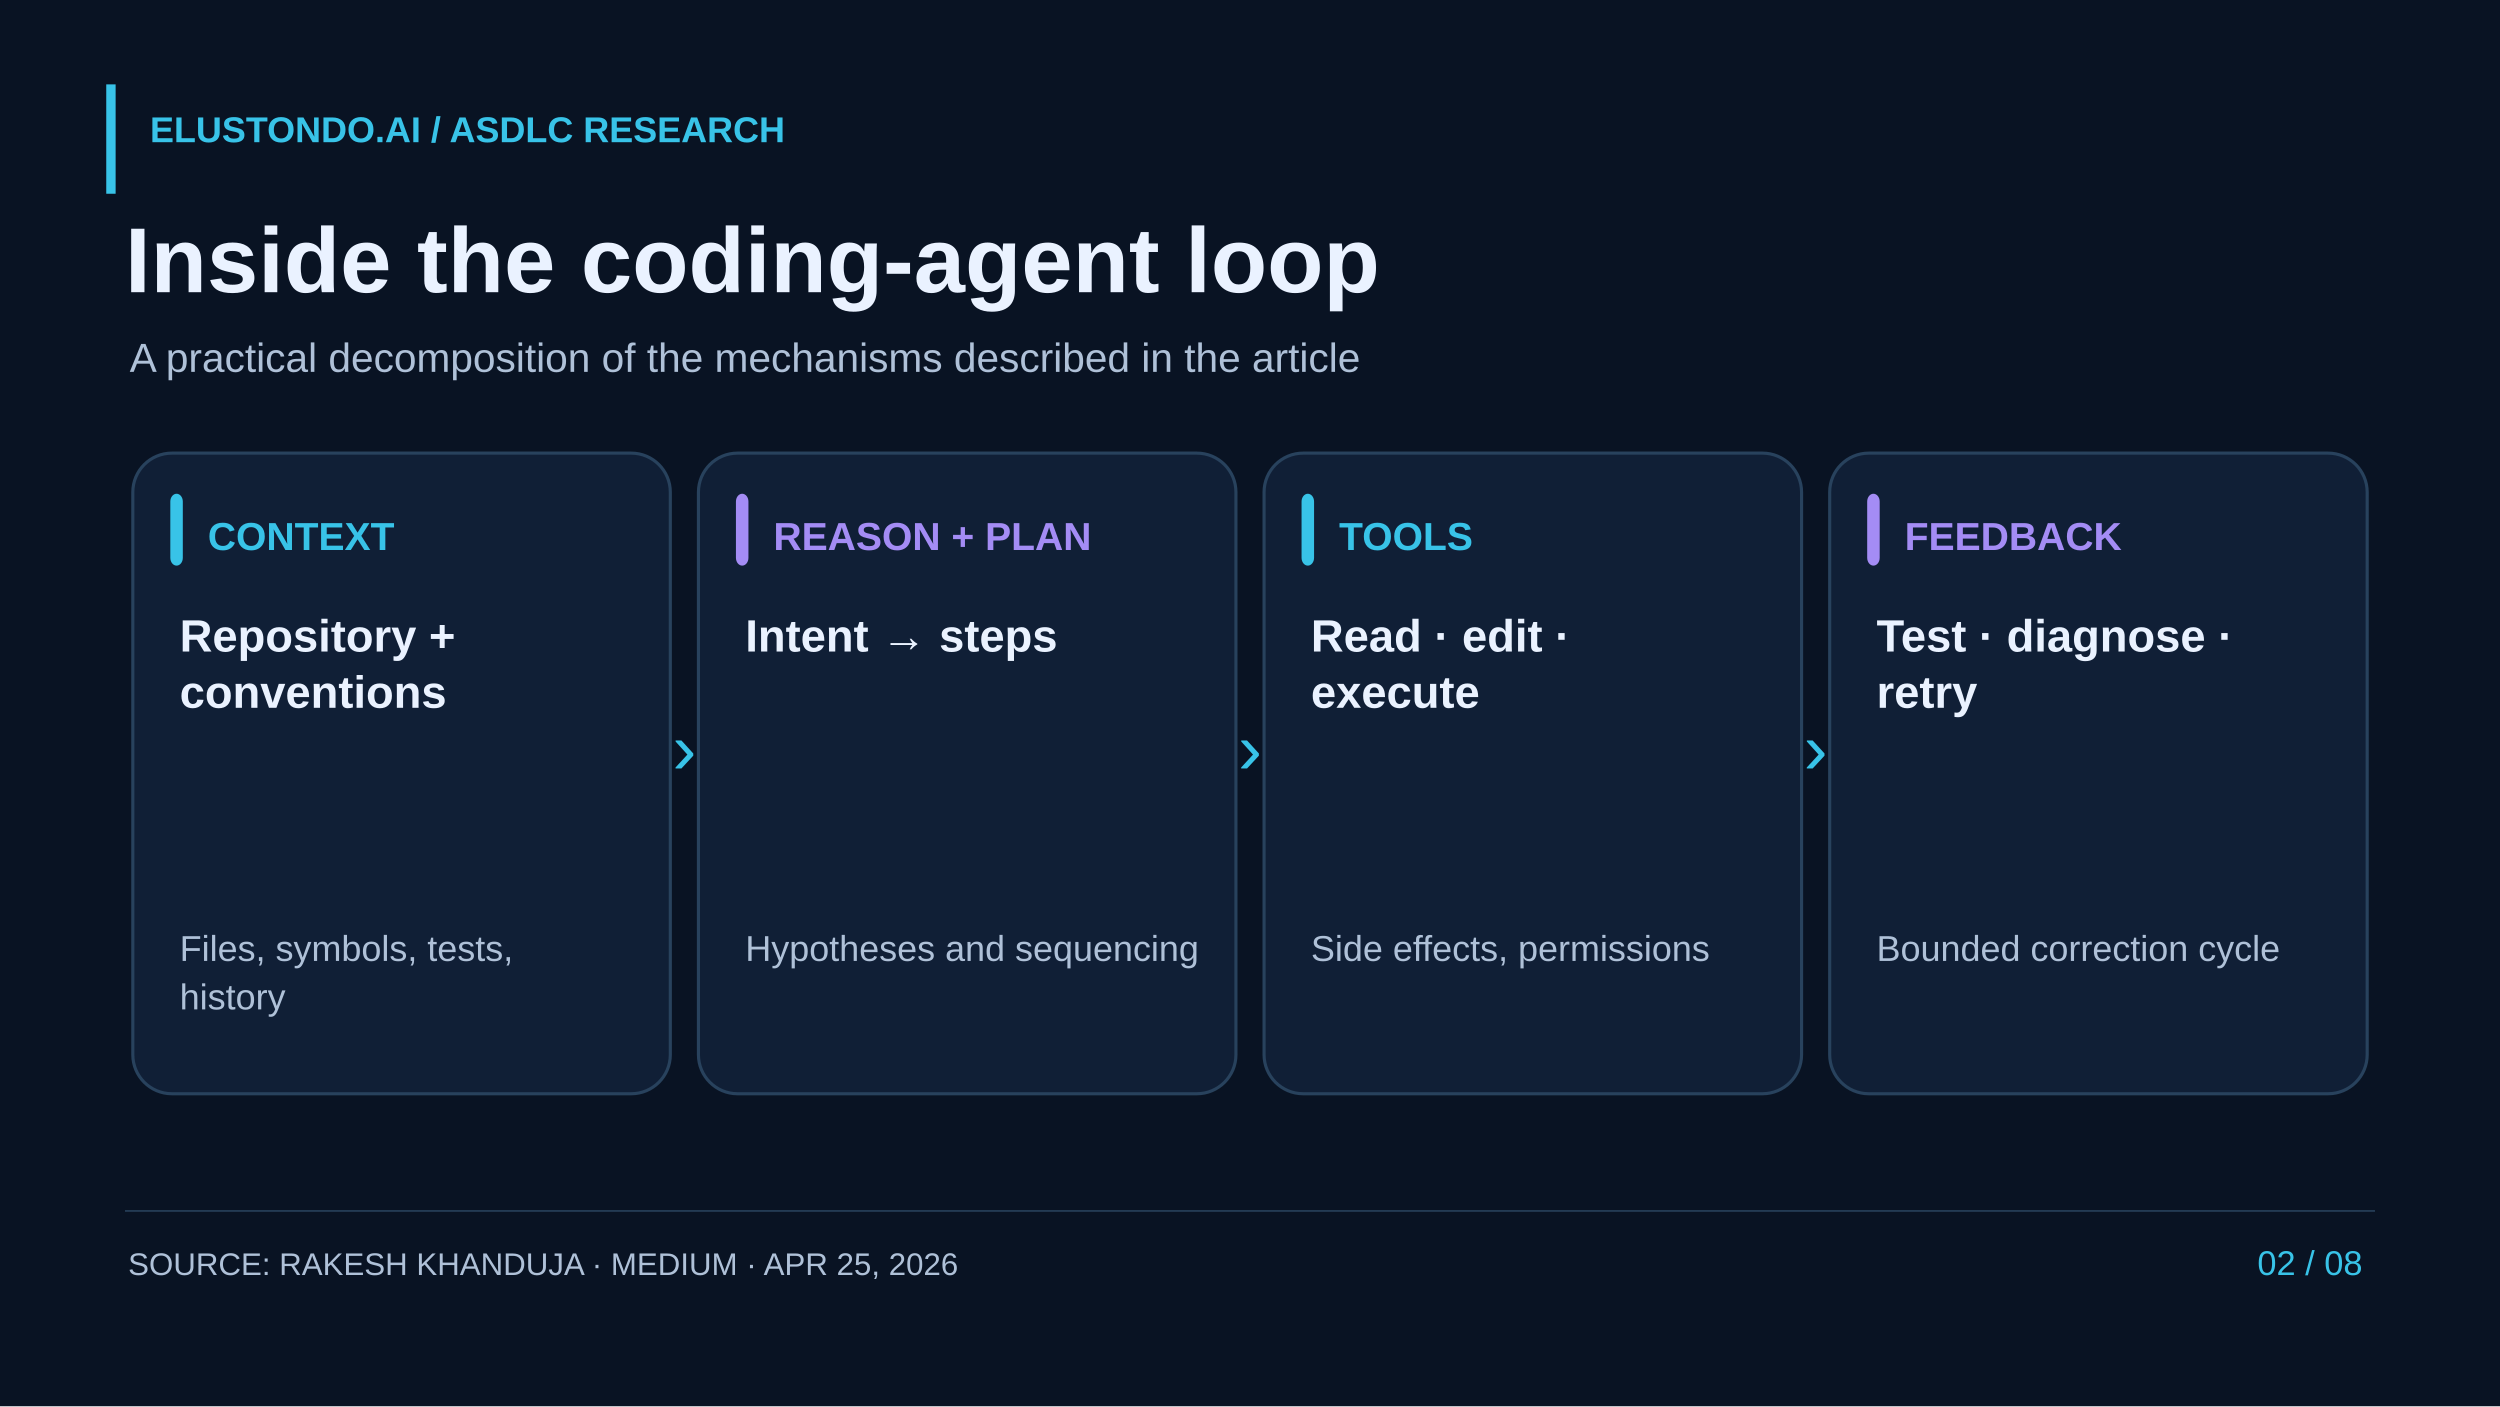
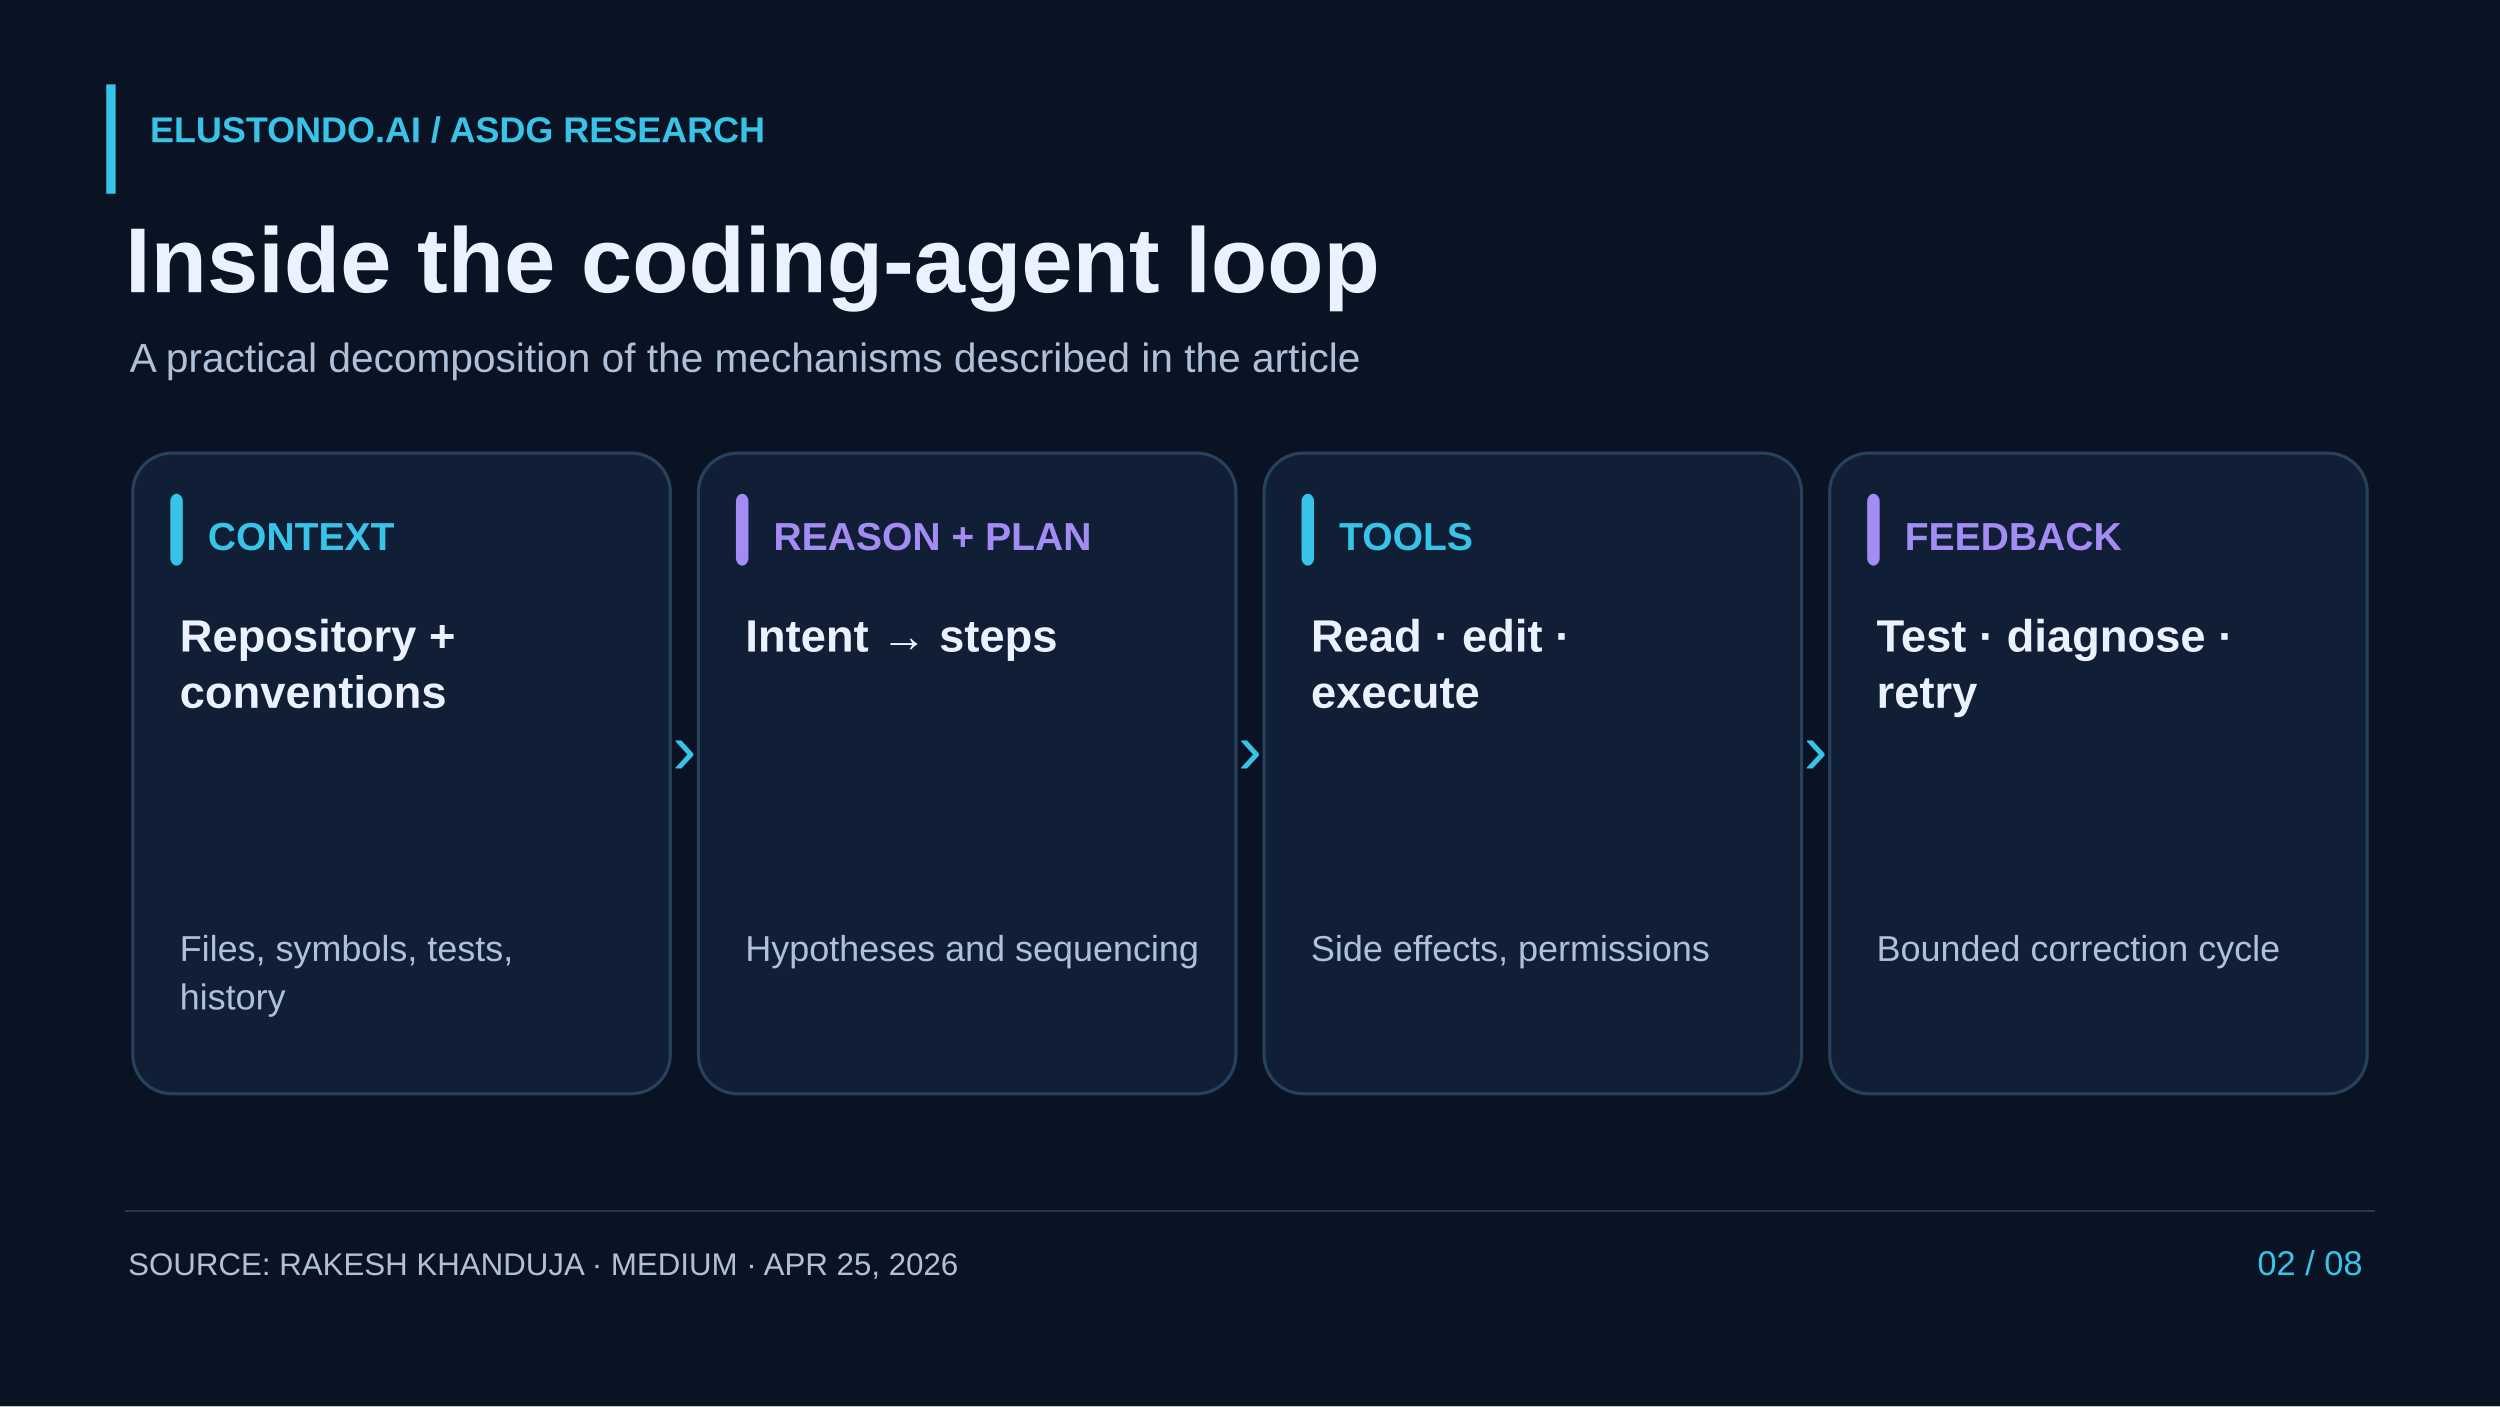
<svg xmlns="http://www.w3.org/2000/svg" width="1600" height="900" viewBox="0 0 1600 900">
  <rect width="1600" height="900" fill="#091323" />
  <rect x="68" y="54" width="6" height="70" fill="#38C3E8" />
-   <text x="96" y="91" font-family="Arial,Helvetica,sans-serif" font-size="23" font-weight="bold" fill="#38C3E8" text-anchor="start">ELUSTONDO.AI  /  ASDLC RESEARCH</text>
+   <text x="96" y="91" font-family="Arial,Helvetica,sans-serif" font-size="23" font-weight="bold" fill="#38C3E8" text-anchor="start">ELUSTONDO.AI  /  ASDG RESEARCH</text>
  <text x="80" y="187" font-family="Arial,Helvetica,sans-serif" font-size="59" font-weight="bold" fill="#EAF2FF" text-anchor="start">Inside the coding-agent loop</text>
  <text x="83" y="238" font-family="Arial,Helvetica,sans-serif" font-size="26" font-weight="normal" fill="#AFC1D8" text-anchor="start">A practical decomposition of the mechanisms described in the article</text>
  <rect x="85" y="290" rx="25" width="344" height="410" fill="#101F36" stroke="#28425D" stroke-width="2" />
  <rect x="109" y="316" rx="5" width="8" height="46" fill="#38C3E8" />
  <text x="133" y="352" font-family="Arial,Helvetica,sans-serif" font-size="25" font-weight="bold" fill="#38C3E8" text-anchor="start">CONTEXT</text>
  <text x="115" y="417" font-family="Arial,Helvetica,sans-serif" font-size="29" font-weight="bold" fill="#EAF2FF" text-anchor="start">Repository +</text>
  <text x="115" y="453" font-family="Arial,Helvetica,sans-serif" font-size="29" font-weight="bold" fill="#EAF2FF" text-anchor="start">conventions</text>
  <text x="115" y="615" font-family="Arial,Helvetica,sans-serif" font-size="23" font-weight="normal" fill="#AFC1D8" text-anchor="start">Files, symbols, tests,</text>
  <text x="115" y="646" font-family="Arial,Helvetica,sans-serif" font-size="23" font-weight="normal" fill="#AFC1D8" text-anchor="start">history</text>
  <text x="438.0" y="495.0" font-family="Arial,Helvetica,sans-serif" font-size="46" font-weight="normal" fill="#38C3E8" text-anchor="middle">›</text>
  <rect x="447" y="290" rx="25" width="344" height="410" fill="#101F36" stroke="#28425D" stroke-width="2" />
  <rect x="471" y="316" rx="5" width="8" height="46" fill="#A48CF5" />
  <text x="495" y="352" font-family="Arial,Helvetica,sans-serif" font-size="25" font-weight="bold" fill="#A48CF5" text-anchor="start">REASON + PLAN</text>
  <text x="477" y="417" font-family="Arial,Helvetica,sans-serif" font-size="29" font-weight="bold" fill="#EAF2FF" text-anchor="start">Intent → steps</text>
  <text x="477" y="615" font-family="Arial,Helvetica,sans-serif" font-size="23" font-weight="normal" fill="#AFC1D8" text-anchor="start">Hypotheses and sequencing</text>
  <text x="800.0" y="495.0" font-family="Arial,Helvetica,sans-serif" font-size="46" font-weight="normal" fill="#38C3E8" text-anchor="middle">›</text>
  <rect x="809" y="290" rx="25" width="344" height="410" fill="#101F36" stroke="#28425D" stroke-width="2" />
  <rect x="833" y="316" rx="5" width="8" height="46" fill="#38C3E8" />
  <text x="857" y="352" font-family="Arial,Helvetica,sans-serif" font-size="25" font-weight="bold" fill="#38C3E8" text-anchor="start">TOOLS</text>
  <text x="839" y="417" font-family="Arial,Helvetica,sans-serif" font-size="29" font-weight="bold" fill="#EAF2FF" text-anchor="start">Read · edit ·</text>
  <text x="839" y="453" font-family="Arial,Helvetica,sans-serif" font-size="29" font-weight="bold" fill="#EAF2FF" text-anchor="start">execute</text>
  <text x="839" y="615" font-family="Arial,Helvetica,sans-serif" font-size="23" font-weight="normal" fill="#AFC1D8" text-anchor="start">Side effects, permissions</text>
  <text x="1162.0" y="495.0" font-family="Arial,Helvetica,sans-serif" font-size="46" font-weight="normal" fill="#38C3E8" text-anchor="middle">›</text>
  <rect x="1171" y="290" rx="25" width="344" height="410" fill="#101F36" stroke="#28425D" stroke-width="2" />
  <rect x="1195" y="316" rx="5" width="8" height="46" fill="#A48CF5" />
  <text x="1219" y="352" font-family="Arial,Helvetica,sans-serif" font-size="25" font-weight="bold" fill="#A48CF5" text-anchor="start">FEEDBACK</text>
  <text x="1201" y="417" font-family="Arial,Helvetica,sans-serif" font-size="29" font-weight="bold" fill="#EAF2FF" text-anchor="start">Test · diagnose ·</text>
  <text x="1201" y="453" font-family="Arial,Helvetica,sans-serif" font-size="29" font-weight="bold" fill="#EAF2FF" text-anchor="start">retry</text>
  <text x="1201" y="615" font-family="Arial,Helvetica,sans-serif" font-size="23" font-weight="normal" fill="#AFC1D8" text-anchor="start">Bounded correction cycle</text>
  <line x1="80" y1="775" x2="1520" y2="775" stroke="#28425D" />
  <text x="82" y="816" font-family="Arial,Helvetica,sans-serif" font-size="20" font-weight="normal" fill="#AFC1D8" text-anchor="start">SOURCE: RAKESH KHANDUJA · MEDIUM · APR 25, 2026</text>
  <text x="1512" y="816" font-family="Arial,Helvetica,sans-serif" font-size="22" font-weight="normal" fill="#38C3E8" text-anchor="end">02 / 08</text>
</svg>
